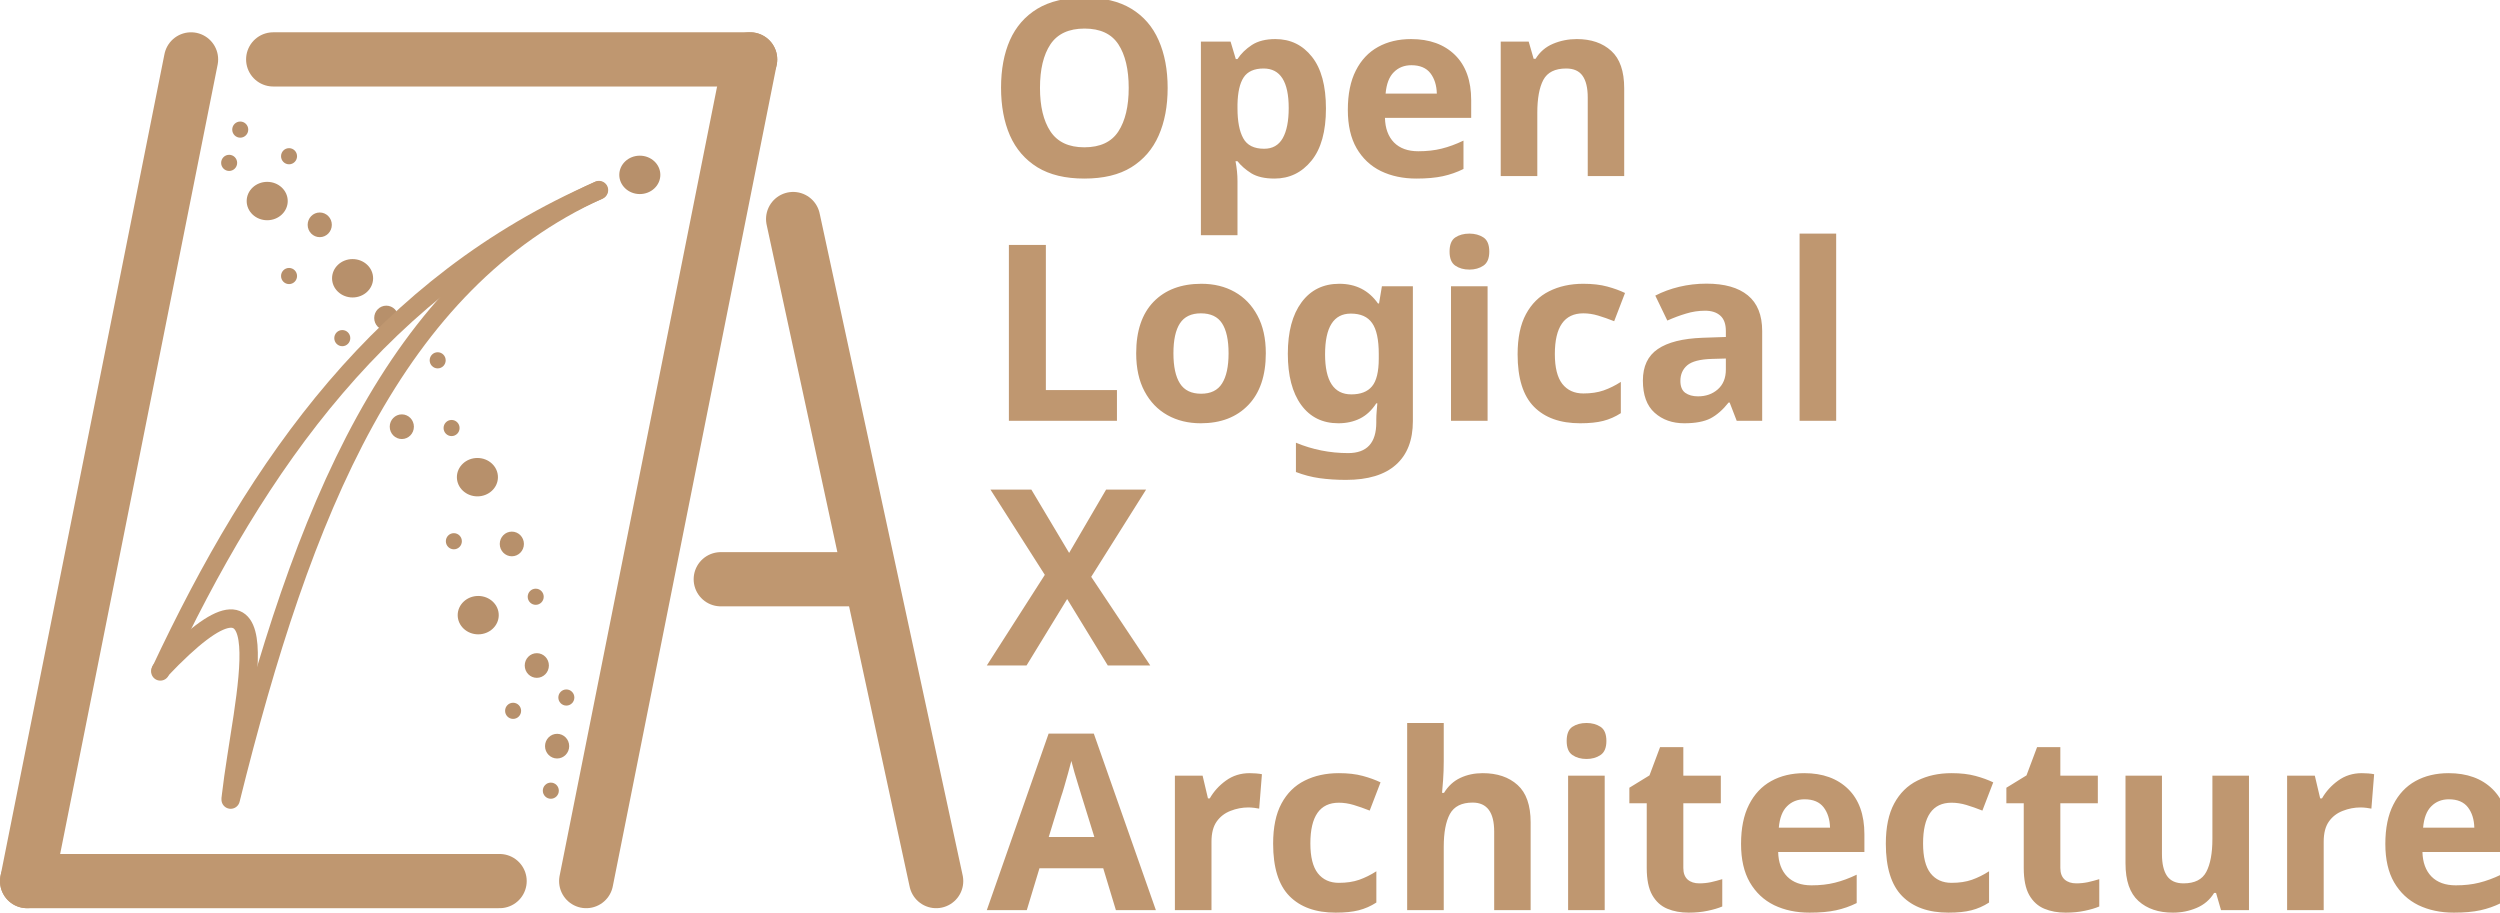
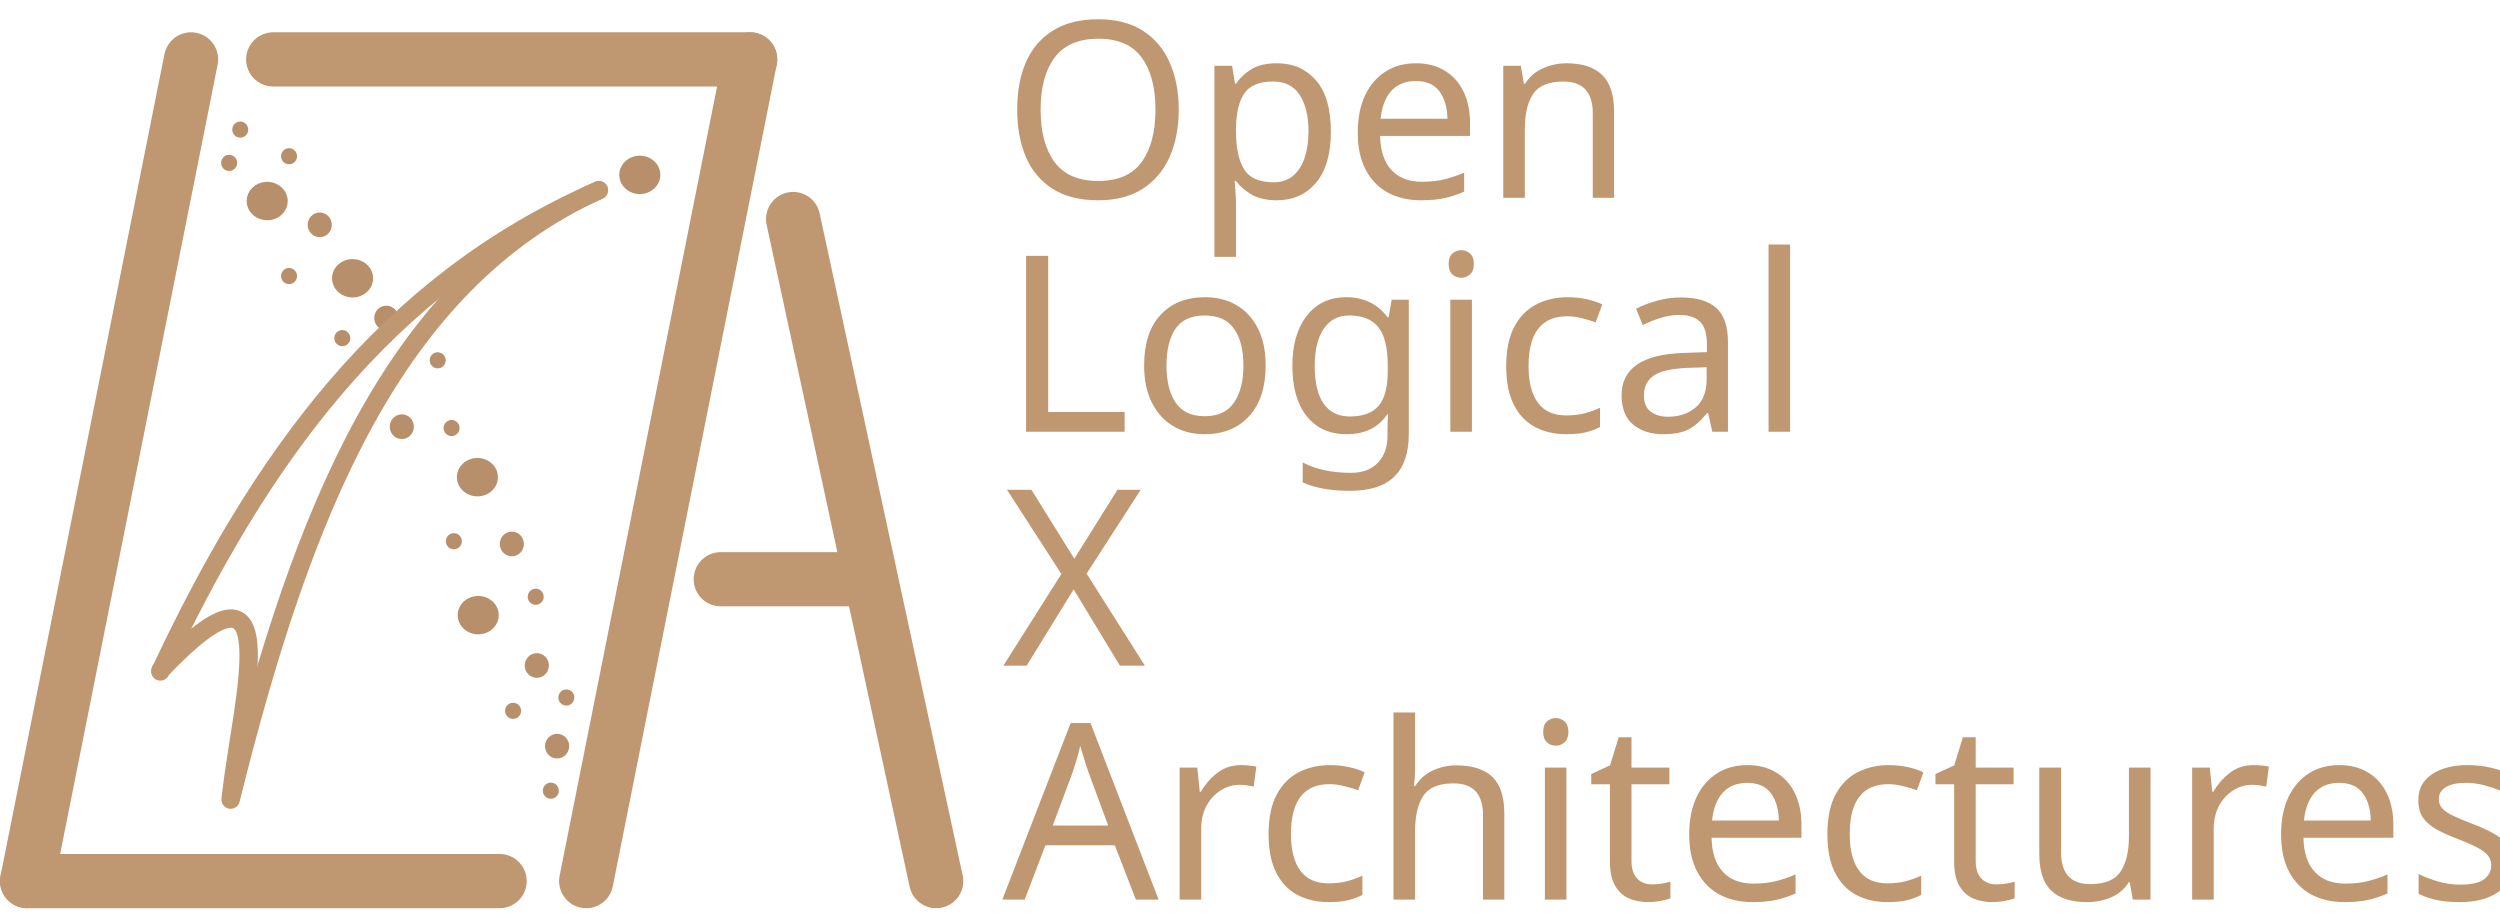
<svg xmlns="http://www.w3.org/2000/svg" width="298.168mm" height="108.846mm" viewBox="0 0 298.168 108.846" version="1.1" id="svg1" xml:space="preserve">
  <defs id="defs1" />
  <g id="layer1" transform="translate(-26.30598,121.7229)">
    <g id="g2">
      <g id="g50" transform="translate(6.197655,-185.6047)">
        <path style="fill:none;stroke:#bf9770;stroke-width:6.465;stroke-linecap:round;stroke-linejoin:round;stroke-dasharray:none;stroke-opacity:1" d="M 79.695,168.966 H 23.341" id="path2-3" />
        <path style="fill:none;stroke:#bf9770;stroke-width:6.465;stroke-linecap:round;stroke-linejoin:round;stroke-dasharray:none;stroke-opacity:1" d="M 109.575,70.966 H 52.691" id="path2-2-6" />
        <path style="fill:none;stroke:#bf9770;stroke-width:6.465;stroke-linecap:round;stroke-linejoin:round;stroke-dasharray:none;stroke-opacity:1" d="M 90.022,168.966 109.575,70.966" id="path4-1" />
        <path style="fill:none;stroke:#bf9770;stroke-width:6.465;stroke-linecap:round;stroke-linejoin:round;stroke-dasharray:none;stroke-opacity:1" d="M 23.341,168.966 42.894,70.966" id="path4-3-0" />
        <path style="fill:none;stroke:#bf9770;stroke-width:6.465;stroke-linecap:round;stroke-linejoin:round;stroke-dasharray:none;stroke-opacity:1" d="M 123.717,132.966 H 106.071" id="path6-6" />
        <path style="fill:none;stroke:#bf9770;stroke-width:6.465;stroke-linecap:round;stroke-linejoin:round;stroke-dasharray:none;stroke-opacity:1" d="M 131.762,168.966 114.703,90.005" id="path4-6-2-32" />
        <ellipse style="fill:#b7906b;fill-opacity:1;stroke:none;stroke-width:3.22;stroke-linecap:round;stroke-linejoin:round;stroke-dasharray:none;stroke-opacity:0.997" id="path7-9-9-3-0" cx="66.18" cy="101.808" rx="1.441" ry="1.471" />
        <ellipse style="fill:#b7906b;fill-opacity:1;stroke:none;stroke-width:5.236;stroke-linecap:round;stroke-linejoin:round;stroke-dasharray:none;stroke-opacity:0.997" id="path7-6" cx="51.977" cy="87.86" rx="2.448" ry="2.289" />
        <ellipse style="fill:#b7906b;fill-opacity:1;stroke:none;stroke-width:5.236;stroke-linecap:round;stroke-linejoin:round;stroke-dasharray:none;stroke-opacity:0.997" id="path7-9-1" cx="77.048" cy="120.793" rx="2.448" ry="2.289" />
        <ellipse style="fill:#b7906b;fill-opacity:1;stroke:none;stroke-width:5.236;stroke-linecap:round;stroke-linejoin:round;stroke-dasharray:none;stroke-opacity:0.997" id="path7-9-8-5" cx="96.417" cy="84.738" rx="2.448" ry="2.289" />
        <ellipse style="fill:#b7906b;fill-opacity:1;stroke:none;stroke-width:3.22;stroke-linecap:round;stroke-linejoin:round;stroke-dasharray:none;stroke-opacity:0.997" id="path7-9-9-5" cx="81.154" cy="128.758" rx="1.441" ry="1.471" />
        <ellipse style="fill:#b7906b;fill-opacity:1;stroke:none;stroke-width:3.22;stroke-linecap:round;stroke-linejoin:round;stroke-dasharray:none;stroke-opacity:0.997" id="path7-9-9-2-4" cx="86.553" cy="152.873" rx="1.441" ry="1.471" />
        <ellipse style="fill:#b7906b;fill-opacity:1;stroke:none;stroke-width:3.22;stroke-linecap:round;stroke-linejoin:round;stroke-dasharray:none;stroke-opacity:0.997" id="path7-9-9-4-7" cx="58.243" cy="90.696" rx="1.441" ry="1.471" />
        <ellipse style="fill:#b7906b;fill-opacity:1;stroke:none;stroke-width:3.22;stroke-linecap:round;stroke-linejoin:round;stroke-dasharray:none;stroke-opacity:0.997" id="path7-9-9-6-6" cx="68.032" cy="114.773" rx="1.441" ry="1.471" />
        <ellipse style="fill:#b7906b;fill-opacity:1;stroke:none;stroke-width:3.22;stroke-linecap:round;stroke-linejoin:round;stroke-dasharray:none;stroke-opacity:0.997" id="path7-9-9-1-5" cx="84.133" cy="143.255" rx="1.441" ry="1.471" />
        <ellipse style="fill:#b7906b;fill-opacity:1;stroke:none;stroke-width:2.121;stroke-linecap:round;stroke-linejoin:round;stroke-dasharray:none;stroke-opacity:0.997" id="path7-9-9-1-7-6" cx="74.239" cy="128.434" rx="0.955" ry="0.963" />
        <ellipse style="fill:#b7906b;fill-opacity:1;stroke:none;stroke-width:2.121;stroke-linecap:round;stroke-linejoin:round;stroke-dasharray:none;stroke-opacity:0.997" id="path7-9-9-1-7-9-93" cx="84.001" cy="135.055" rx="0.955" ry="0.963" />
        <ellipse style="fill:#b7906b;fill-opacity:1;stroke:none;stroke-width:2.121;stroke-linecap:round;stroke-linejoin:round;stroke-dasharray:none;stroke-opacity:0.997" id="path7-9-9-1-7-9-7-7" cx="47.438" cy="83.308" rx="0.955" ry="0.963" />
        <ellipse style="fill:#b7906b;fill-opacity:1;stroke:none;stroke-width:2.121;stroke-linecap:round;stroke-linejoin:round;stroke-dasharray:none;stroke-opacity:0.997" id="path7-9-9-1-7-9-6-4" cx="81.305" cy="148.66" rx="0.955" ry="0.963" />
        <ellipse style="fill:#b7906b;fill-opacity:1;stroke:none;stroke-width:2.121;stroke-linecap:round;stroke-linejoin:round;stroke-dasharray:none;stroke-opacity:0.997" id="path7-9-9-1-7-9-1-5" cx="87.655" cy="147.073" rx="0.955" ry="0.963" />
        <ellipse style="fill:#b7906b;fill-opacity:1;stroke:none;stroke-width:2.121;stroke-linecap:round;stroke-linejoin:round;stroke-dasharray:none;stroke-opacity:0.997" id="path7-9-9-1-7-9-9-2" cx="85.803" cy="158.185" rx="0.955" ry="0.963" />
        <ellipse style="fill:#b7906b;fill-opacity:1;stroke:none;stroke-width:2.121;stroke-linecap:round;stroke-linejoin:round;stroke-dasharray:none;stroke-opacity:0.997" id="path7-9-9-1-7-5-5" cx="72.309" cy="106.856" rx="0.955" ry="0.963" />
        <ellipse style="fill:#b7906b;fill-opacity:1;stroke:none;stroke-width:2.121;stroke-linecap:round;stroke-linejoin:round;stroke-dasharray:none;stroke-opacity:0.997" id="path7-9-9-1-7-7-4" cx="73.967" cy="114.931" rx="0.955" ry="0.963" />
        <ellipse style="fill:#b7906b;fill-opacity:1;stroke:none;stroke-width:2.121;stroke-linecap:round;stroke-linejoin:round;stroke-dasharray:none;stroke-opacity:0.997" id="path7-9-9-1-7-0-7" cx="54.582" cy="82.515" rx="0.955" ry="0.963" />
        <ellipse style="fill:#b7906b;fill-opacity:1;stroke:none;stroke-width:2.121;stroke-linecap:round;stroke-linejoin:round;stroke-dasharray:none;stroke-opacity:0.997" id="path7-9-9-1-7-8-4" cx="54.582" cy="96.802" rx="0.955" ry="0.963" />
        <ellipse style="fill:#b7906b;fill-opacity:1;stroke:none;stroke-width:2.121;stroke-linecap:round;stroke-linejoin:round;stroke-dasharray:none;stroke-opacity:0.997" id="path7-9-9-1-7-1-4" cx="60.932" cy="104.21" rx="0.955" ry="0.963" />
        <ellipse style="fill:#b7906b;fill-opacity:1;stroke:none;stroke-width:5.236;stroke-linecap:round;stroke-linejoin:round;stroke-dasharray:none;stroke-opacity:0.997" id="path7-97-3" cx="77.144" cy="137.249" rx="2.448" ry="2.289" />
        <ellipse style="fill:#b7906b;fill-opacity:1;stroke:none;stroke-width:5.236;stroke-linecap:round;stroke-linejoin:round;stroke-dasharray:none;stroke-opacity:0.997" id="path7-2-0" cx="62.16" cy="97.071" rx="2.448" ry="2.289" />
        <ellipse style="fill:#b7906b;fill-opacity:1;stroke:none;stroke-width:2.121;stroke-linecap:round;stroke-linejoin:round;stroke-dasharray:none;stroke-opacity:0.997" id="path7-9-9-1-7-06-7" cx="48.761" cy="79.34" rx="0.955" ry="0.963" />
        <path style="fill:none;fill-opacity:1;stroke:#bf9770;stroke-width:2.193;stroke-linecap:round;stroke-linejoin:round;stroke-dasharray:none;stroke-opacity:1" d="M 39.229,143.962 C 50.985,118.905 65.847,97.785 91.489,86.594" id="path8-6" />
        <path style="fill:none;fill-opacity:1;stroke:#bf9770;stroke-width:2.193;stroke-linecap:round;stroke-linejoin:round;stroke-dasharray:none;stroke-opacity:1" d="M 47.618,159.248 C 56.185,124.71 67.119,97.65 91.547,86.551" id="path9-8" />
        <path style="fill:none;fill-opacity:1;stroke:#bf9770;stroke-width:2.193;stroke-linecap:round;stroke-linejoin:round;stroke-dasharray:none;stroke-opacity:1" d="m 39.266,143.82 c 15.388,-16.202 9.709,3.327 8.378,15.09" id="path10-8" />
      </g>
-       <text xml:space="preserve" style="font-style:normal;font-weight:normal;font-size:29.294px;line-height:0.95;font-family:sans-serif;fill:#000000;fill-opacity:1;stroke:none;stroke-width:0.732" x="144.375" y="-100.461" id="text50" transform="scale(0.9973977,1.002609)">
-         <tspan id="tspan50" style="font-style:normal;font-variant:normal;font-weight:bold;font-stretch:normal;line-height:0.95;font-family:Nunito;-inkscape-font-specification:'Nunito Bold';fill:#bf9770;fill-opacity:1;stroke-width:0.732" x="144.375" y="-100.461">Open</tspan>
-         <tspan style="font-style:normal;font-variant:normal;font-weight:bold;font-stretch:normal;line-height:0.95;font-family:Nunito;-inkscape-font-specification:'Nunito Bold';fill:#bf9770;fill-opacity:1;stroke-width:0.732" x="144.375" y="-71.353" id="tspan51">Logical</tspan>
-         <tspan style="font-style:normal;font-variant:normal;font-weight:bold;font-stretch:normal;line-height:0.95;font-family:Nunito;-inkscape-font-specification:'Nunito Bold';fill:#bf9770;fill-opacity:1;stroke-width:0.732" x="144.375" y="-42.245" id="tspan52">X</tspan>
-         <tspan style="font-style:normal;font-variant:normal;font-weight:bold;font-stretch:normal;line-height:0.95;font-family:Nunito;-inkscape-font-specification:'Nunito Bold';fill:#bf9770;fill-opacity:1;stroke-width:0.732" x="144.375" y="-13.137" id="tspan53">Architectures</tspan>
+       <text xml:space="preserve" style="font-style:normal;font-variant:normal;font-weight:normal;font-stretch:normal;font-size:29.294px;line-height:0.95;font-family:Nunito;-inkscape-font-specification:Nunito;fill:#000000;fill-opacity:1;stroke:none;stroke-width:0.732" x="146.229" y="-97.879" id="text50" transform="scale(0.9973977,1.002609)">
+         <tspan id="tspan50" style="font-style:normal;font-variant:normal;font-weight:normal;font-stretch:normal;line-height:0.95;font-family:Nunito;-inkscape-font-specification:Nunito;fill:#bf9770;fill-opacity:1;stroke-width:0.732" x="146.229" y="-97.879">Open</tspan>
+         <tspan style="font-style:normal;font-variant:normal;font-weight:normal;font-stretch:normal;line-height:0.95;font-family:Nunito;-inkscape-font-specification:Nunito;fill:#bf9770;fill-opacity:1;stroke-width:0.732" x="146.229" y="-70.05" id="tspan51">Logical</tspan>
+         <tspan style="font-style:normal;font-variant:normal;font-weight:normal;font-stretch:normal;line-height:0.95;font-family:Nunito;-inkscape-font-specification:Nunito;fill:#bf9770;fill-opacity:1;stroke-width:0.732" x="146.229" y="-42.221" id="tspan52">X</tspan>
+         <tspan style="font-style:normal;font-variant:normal;font-weight:normal;font-stretch:normal;line-height:0.95;font-family:Nunito;-inkscape-font-specification:Nunito;fill:#bf9770;fill-opacity:1;stroke-width:0.732" x="146.229" y="-14.393" id="tspan53">Architectures</tspan>
      </text>
    </g>
  </g>
</svg>
